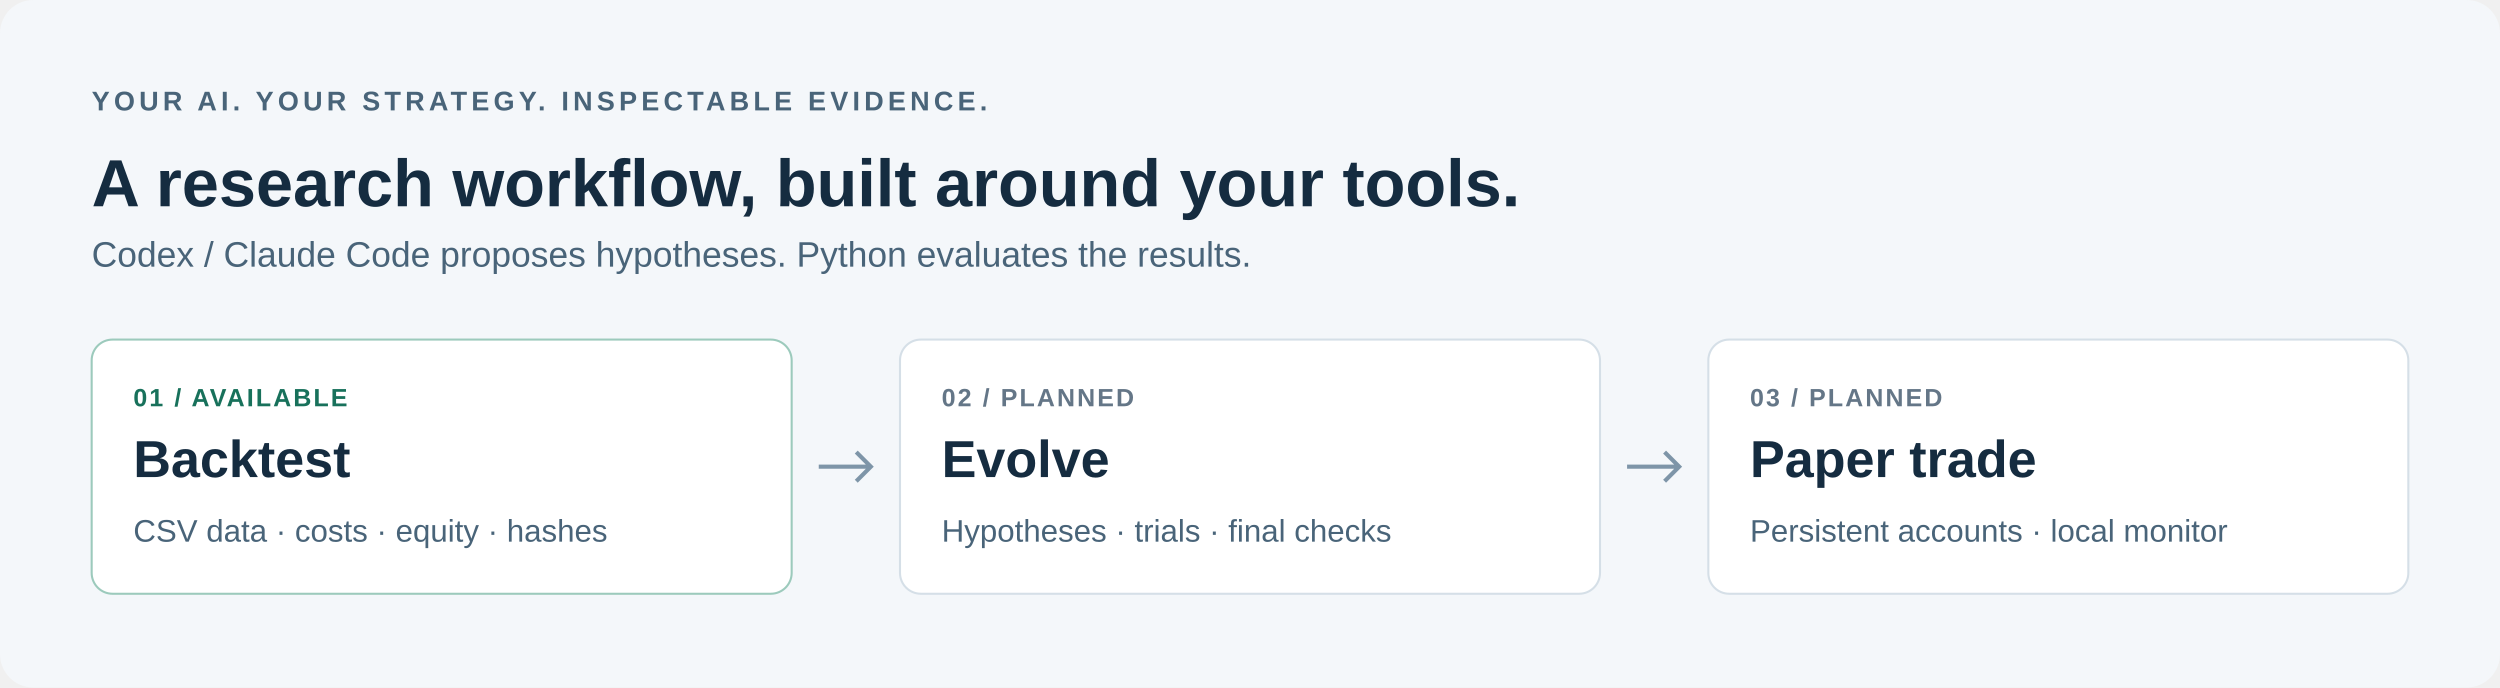
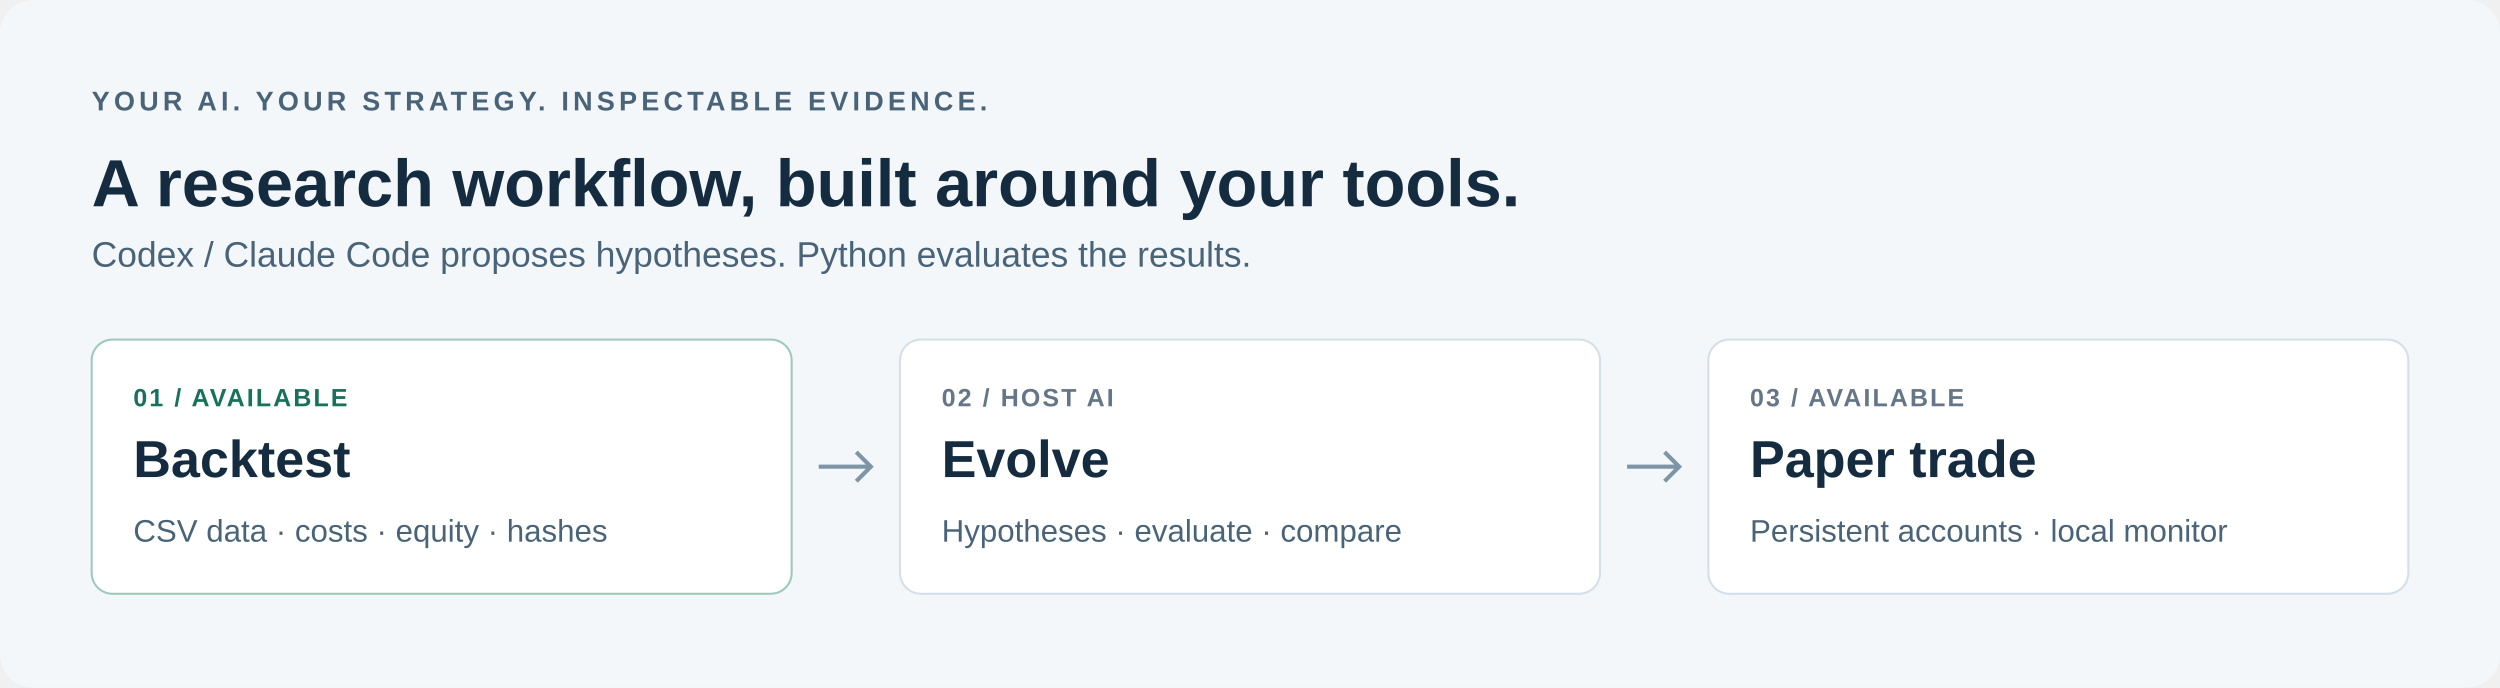
<svg xmlns="http://www.w3.org/2000/svg" width="1200" height="330" viewBox="0 0 1200 330" role="img" aria-labelledby="title desc">
  <rect width="1200" height="330" rx="16" fill="#f4f7fa" />
  <g font-family="Arial, Helvetica, sans-serif">
    <text x="44" y="53" font-size="13" font-weight="700" letter-spacing="2" fill="#496479">YOUR AI. YOUR STRATEGY. INSPECTABLE EVIDENCE.</text>
    <text x="44" y="99" font-size="32" font-weight="700" fill="#152c40">A research workflow, built around your tools.</text>
    <text x="44" y="128" font-size="17" fill="#496479">Codex / Claude Code proposes hypotheses. Python evaluates the results.</text>
    <rect x="44" y="163" width="336" height="122" rx="10" fill="#fff" stroke="#9ccabc" />
    <rect x="432" y="163" width="336" height="122" rx="10" fill="#fff" stroke="#d5dfe7" />
    <rect x="820" y="163" width="336" height="122" rx="10" fill="#fff" stroke="#d5dfe7" />
    <path d="M393 224h25m-7-7 7 7-7 7M781 224h25m-7-7 7 7-7 7" fill="none" stroke="#7e95a8" stroke-width="2" />
    <text x="64" y="195" font-size="12" font-weight="700" letter-spacing="1" fill="#18715b">01 / AVAILABLE</text>
    <text x="64" y="229" font-size="25" font-weight="700" fill="#152c40">Backtest</text>
    <text x="64" y="260" font-size="15" fill="#496479">CSV data · costs · equity · hashes</text>
-     <text x="452" y="195" font-size="12" font-weight="700" letter-spacing="1" fill="#647687">02 / PLANNED</text>
+     <text x="452" y="195" font-size="12" font-weight="700" letter-spacing="1" fill="#647687">02 / HOST AI</text>
    <text x="452" y="229" font-size="25" font-weight="700" fill="#152c40">Evolve</text>
-     <text x="452" y="260" font-size="15" fill="#496479">Hypotheses · trials · final checks</text>
-     <text x="840" y="195" font-size="12" font-weight="700" letter-spacing="1" fill="#647687">03 / PLANNED</text>
+     <text x="452" y="260" font-size="15" fill="#496479">Hypotheses · evaluate · compare</text>
+     <text x="840" y="195" font-size="12" font-weight="700" letter-spacing="1" fill="#647687">03 / AVAILABLE</text>
    <text x="840" y="229" font-size="25" font-weight="700" fill="#152c40">Paper trade</text>
    <text x="840" y="260" font-size="15" fill="#496479">Persistent accounts · local monitor</text>
  </g>
</svg>
